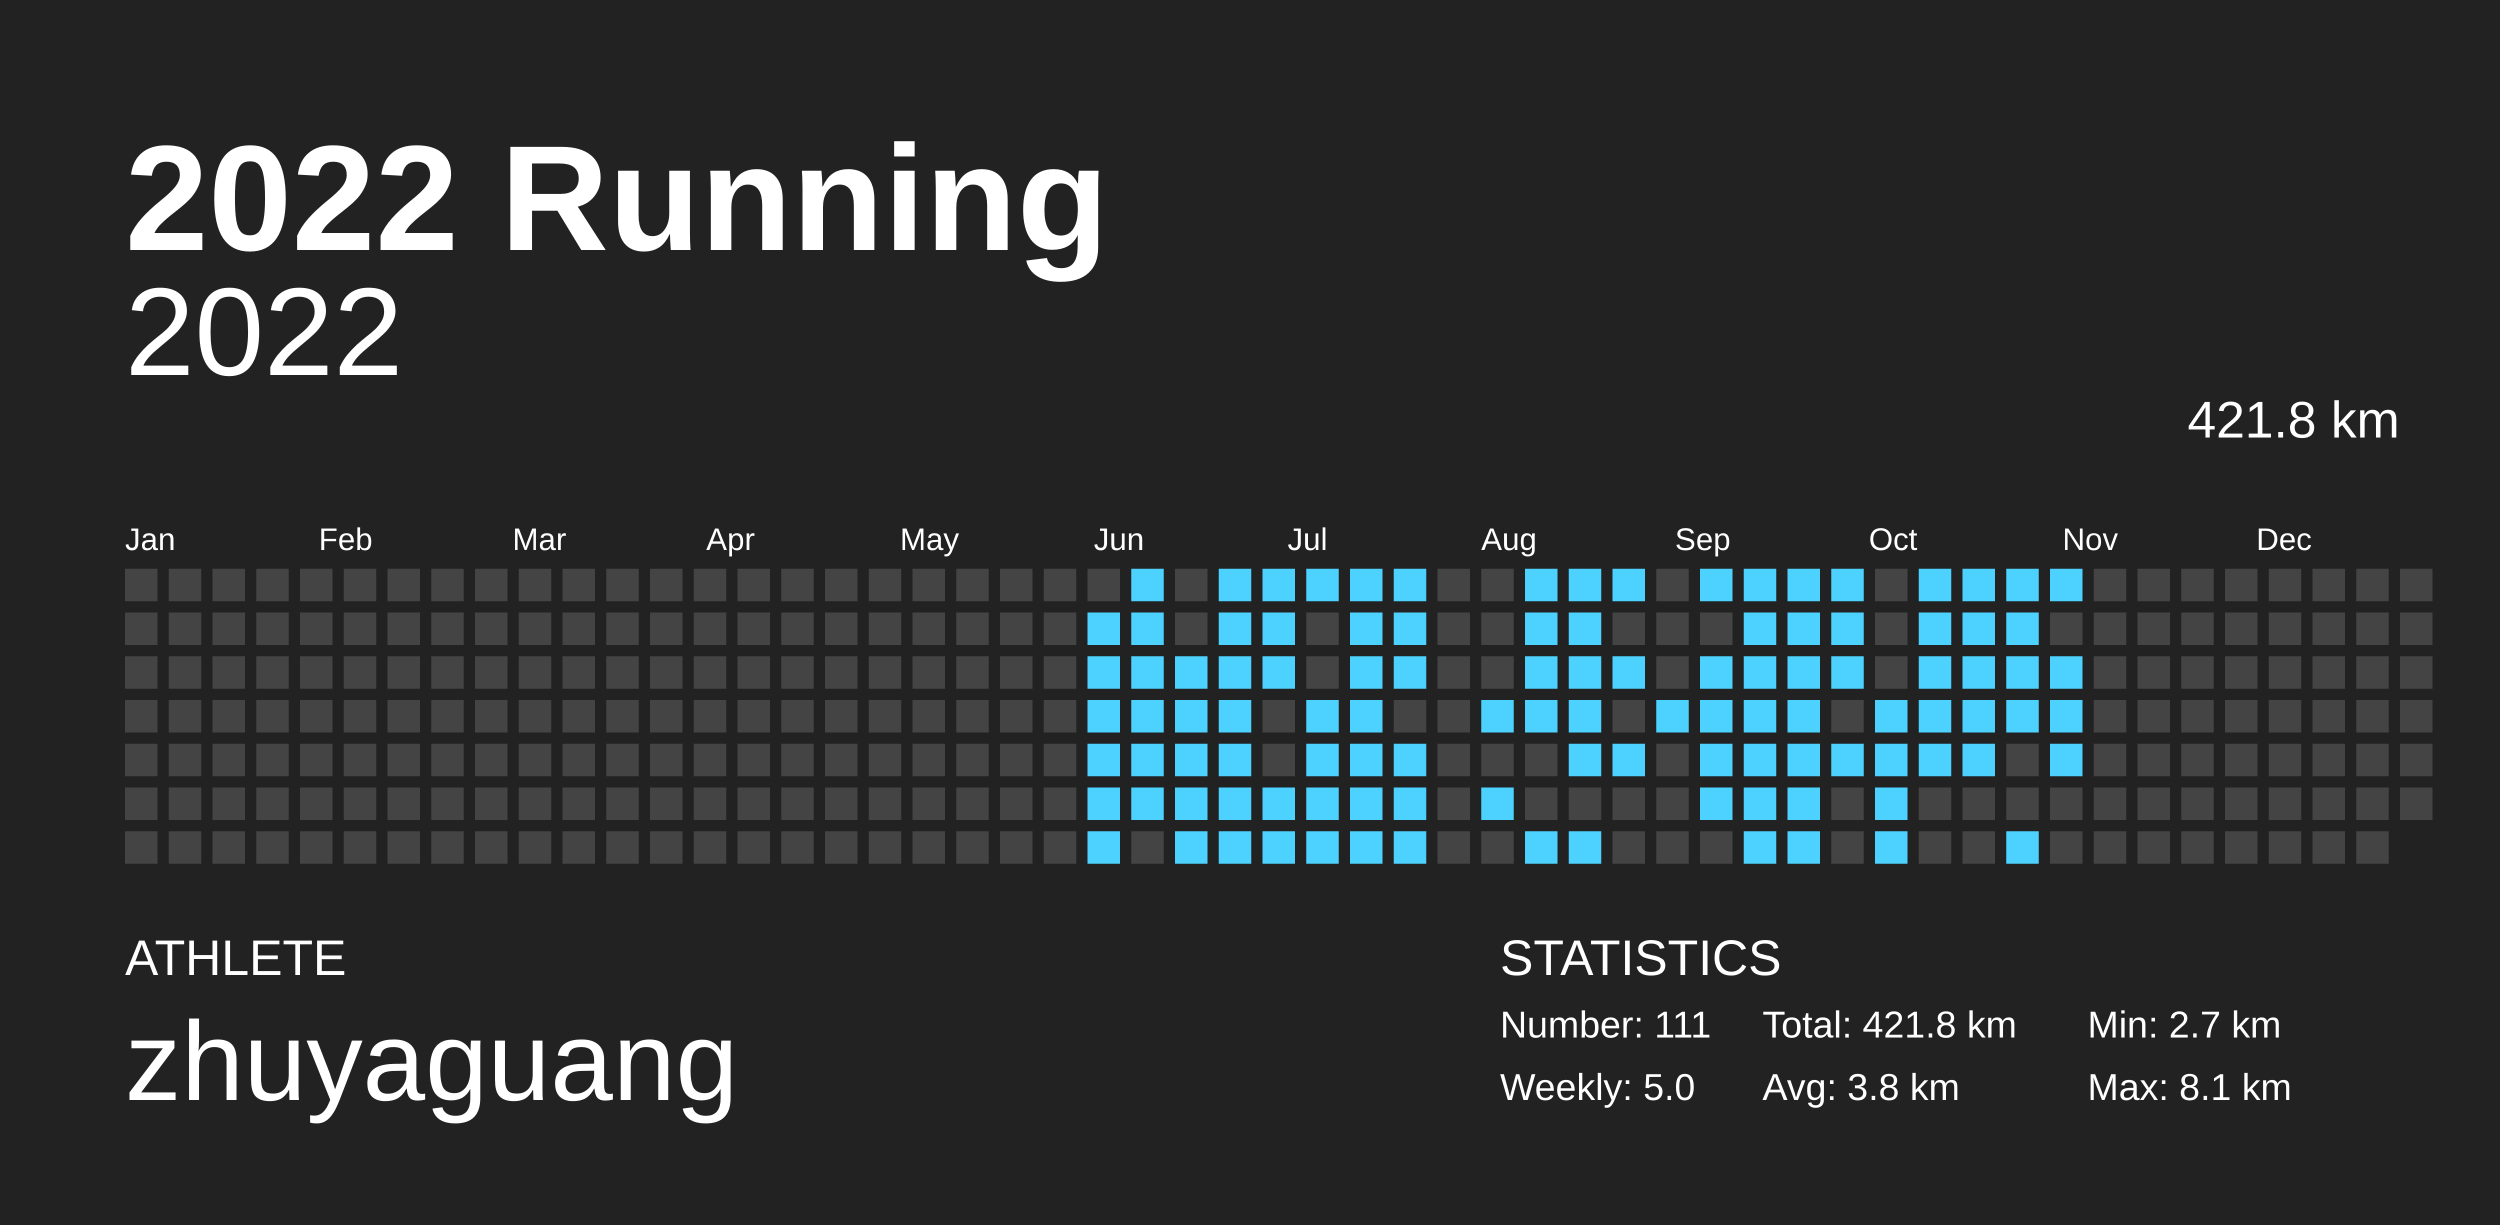
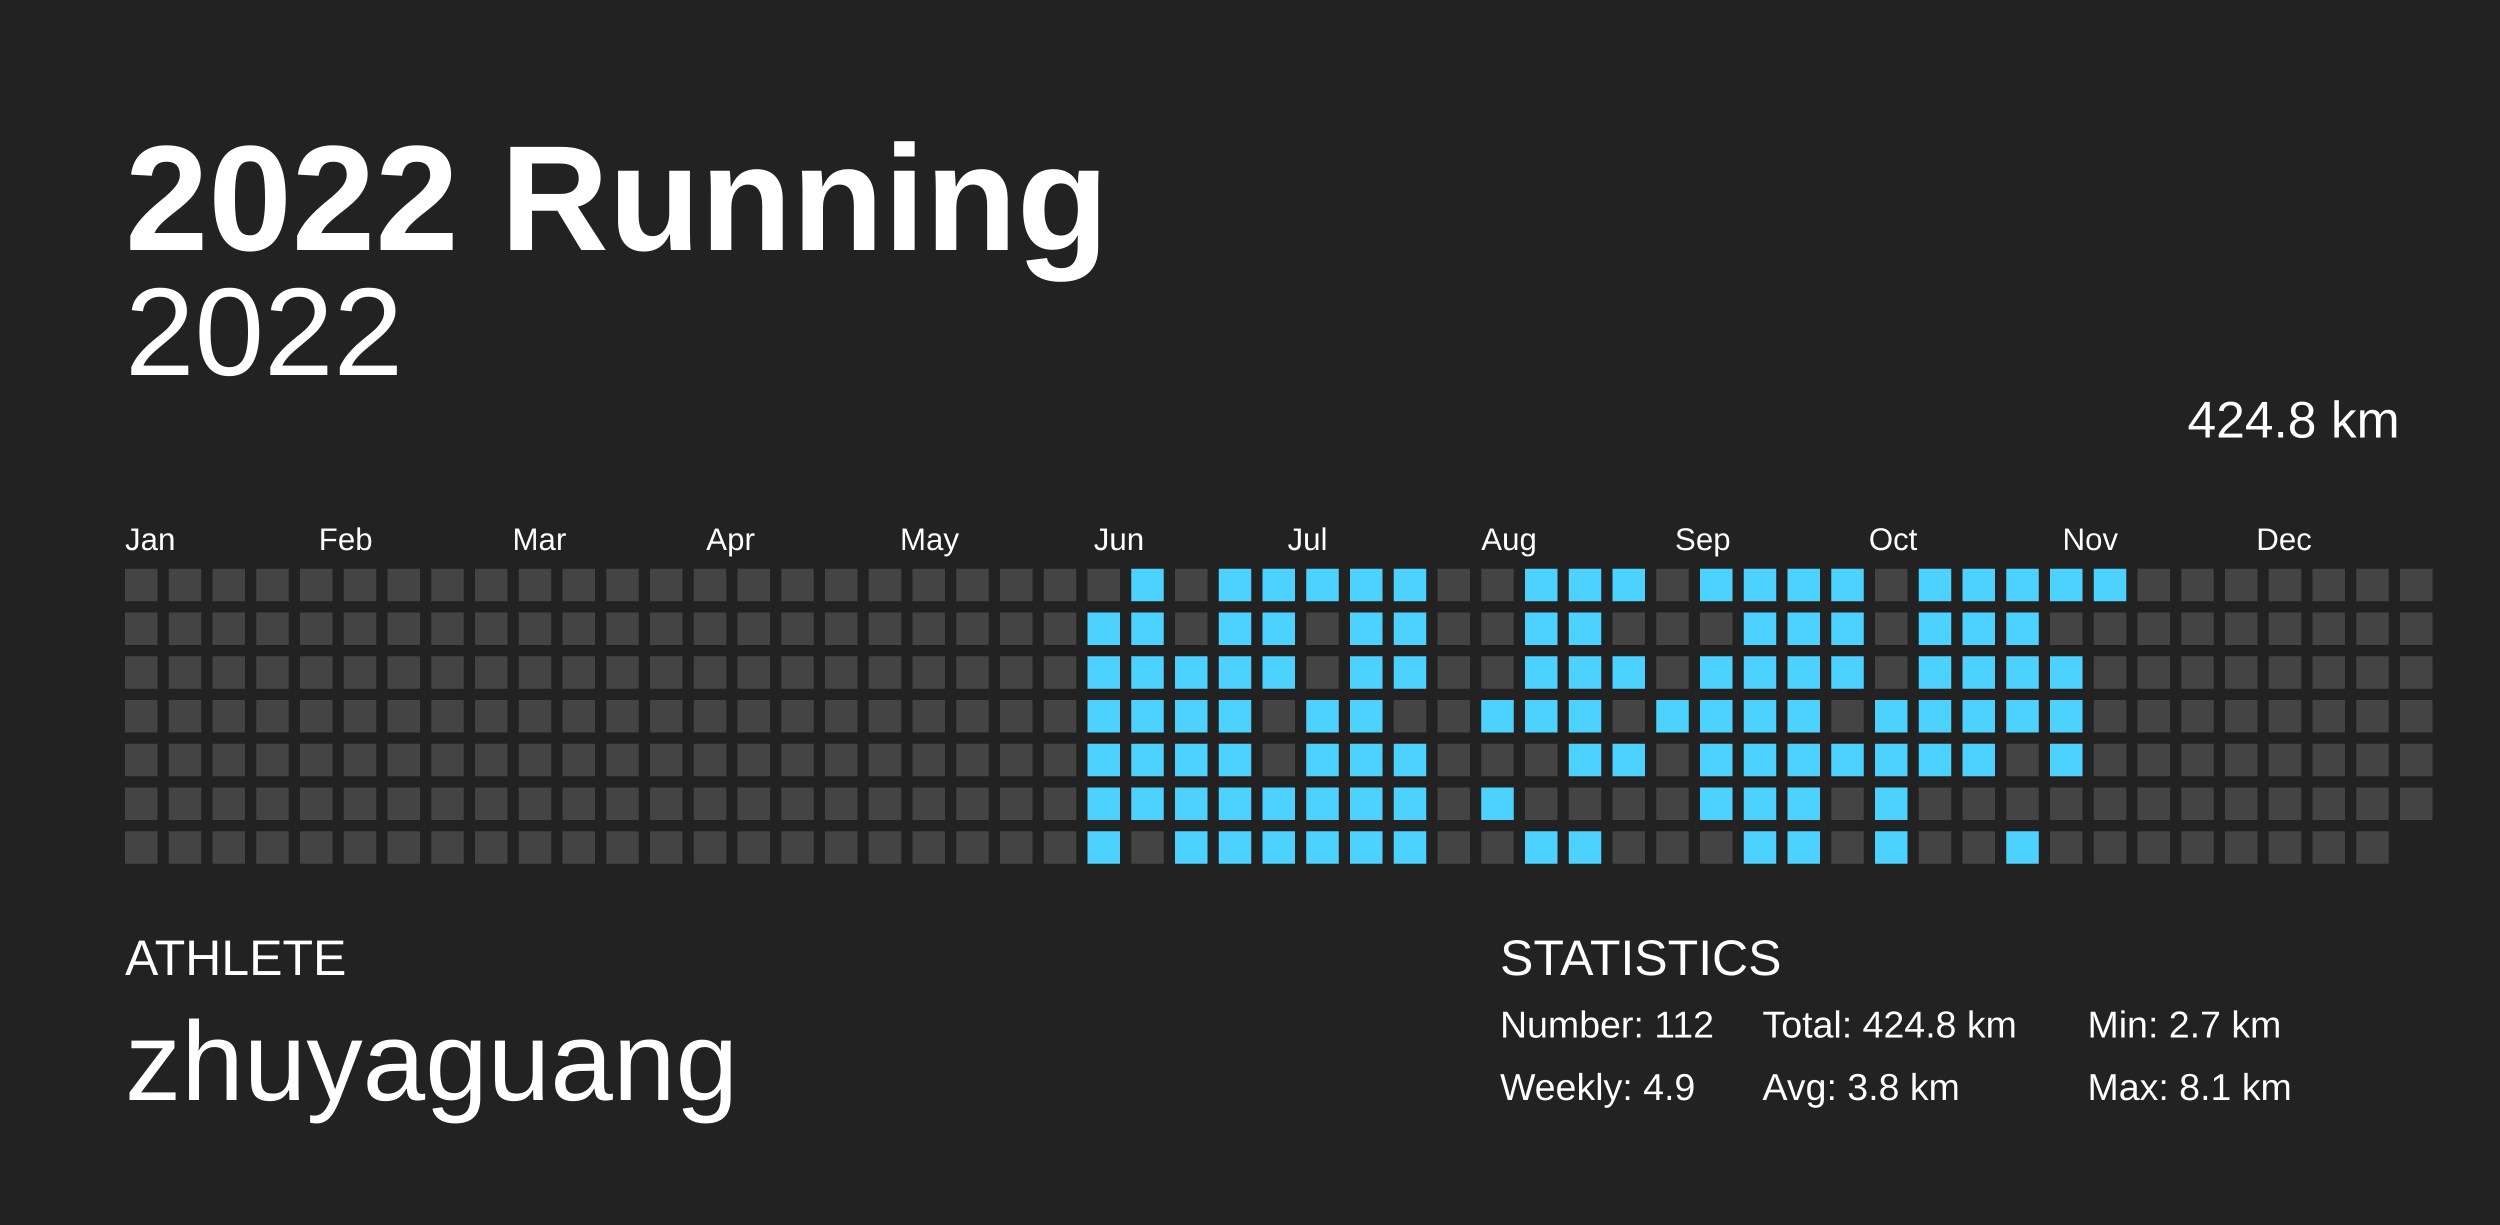
<svg xmlns="http://www.w3.org/2000/svg" baseProfile="full" height="98mm" version="1.1" viewBox="0,0,200,98" width="200mm">
  <defs />
  <rect fill="#222222" height="98" width="200" x="0" y="0" />
  <text fill="#FFFFFF" style="font-size:12px; font-family:Arial; font-weight:bold;" x="10" y="20">2022 Running</text>
  <text fill="#FFFFFF" style="font-size:4px; font-family:Arial" x="10" y="78">ATHLETE</text>
  <text fill="#FFFFFF" style="font-size:9px; font-family:Arial" x="10" y="88">zhuyaguang</text>
  <text fill="#FFFFFF" style="font-size:4px; font-family:Arial" x="120" y="78">STATISTICS</text>
-   <text fill="#FFFFFF" style="font-size:3px; font-family:Arial" x="120" y="83">Number: 111</text>
-   <text fill="#FFFFFF" style="font-size:3px; font-family:Arial" x="120" y="88">Weekly: 5.0</text>
-   <text fill="#FFFFFF" style="font-size:3px; font-family:Arial" x="141" y="83">Total: 421.8 km</text>
+   <text fill="#FFFFFF" style="font-size:3px; font-family:Arial" x="120" y="83">Number: 112</text>
+   <text fill="#FFFFFF" style="font-size:3px; font-family:Arial" x="120" y="88">Weekly: 4.9</text>
+   <text fill="#FFFFFF" style="font-size:3px; font-family:Arial" x="141" y="83">Total: 424.8 km</text>
  <text fill="#FFFFFF" style="font-size:3px; font-family:Arial" x="141" y="88">Avg: 3.8 km</text>
  <text fill="#FFFFFF" style="font-size:3px; font-family:Arial" x="167" y="83">Min: 2.7 km</text>
  <text fill="#FFFFFF" style="font-size:3px; font-family:Arial" x="167" y="88">Max: 8.1 km</text>
  <text alignment-baseline="hanging" fill="#FFFFFF" style="font-size:10.0px; font-family:Arial;" x="10" y="30">2022</text>
-   <text alignment-baseline="hanging" fill="#FFFFFF" style="font-size:4.125px; font-family:Arial;" x="175" y="35">421.8 km</text>
+   <text alignment-baseline="hanging" fill="#FFFFFF" style="font-size:4.125px; font-family:Arial;" x="175" y="35">424.8 km</text>
  <text fill="#FFFFFF" style="font-size:2.5px; font-family:Arial" x="10.0" y="44">Jan</text>
  <text fill="#FFFFFF" style="font-size:2.5px; font-family:Arial" x="25.5" y="44">Feb</text>
  <text fill="#FFFFFF" style="font-size:2.5px; font-family:Arial" x="41.0" y="44">Mar</text>
  <text fill="#FFFFFF" style="font-size:2.5px; font-family:Arial" x="56.5" y="44">Apr</text>
  <text fill="#FFFFFF" style="font-size:2.5px; font-family:Arial" x="72.0" y="44">May</text>
  <text fill="#FFFFFF" style="font-size:2.5px; font-family:Arial" x="87.5" y="44">Jun</text>
  <text fill="#FFFFFF" style="font-size:2.5px; font-family:Arial" x="103.0" y="44">Jul</text>
  <text fill="#FFFFFF" style="font-size:2.5px; font-family:Arial" x="118.5" y="44">Aug</text>
  <text fill="#FFFFFF" style="font-size:2.5px; font-family:Arial" x="134.0" y="44">Sep</text>
  <text fill="#FFFFFF" style="font-size:2.5px; font-family:Arial" x="149.5" y="44">Oct</text>
  <text fill="#FFFFFF" style="font-size:2.5px; font-family:Arial" x="165.0" y="44">Nov</text>
  <text fill="#FFFFFF" style="font-size:2.5px; font-family:Arial" x="180.5" y="44">Dec</text>
  <rect fill="#444444" height="2.6" width="2.6" x="10.0" y="45.5" />
  <rect fill="#444444" height="2.6" width="2.6" x="10.0" y="49.0" />
  <rect fill="#444444" height="2.6" width="2.6" x="10.0" y="52.5" />
  <rect fill="#444444" height="2.6" width="2.6" x="10.0" y="56.0" />
  <rect fill="#444444" height="2.6" width="2.6" x="10.0" y="59.5" />
  <rect fill="#444444" height="2.6" width="2.6" x="10.0" y="63.0" />
  <rect fill="#444444" height="2.6" width="2.6" x="10.0" y="66.5" />
  <rect fill="#444444" height="2.6" width="2.6" x="13.5" y="45.5" />
  <rect fill="#444444" height="2.6" width="2.6" x="13.5" y="49.0" />
  <rect fill="#444444" height="2.6" width="2.6" x="13.5" y="52.5" />
  <rect fill="#444444" height="2.6" width="2.6" x="13.5" y="56.0" />
  <rect fill="#444444" height="2.6" width="2.6" x="13.5" y="59.5" />
  <rect fill="#444444" height="2.6" width="2.6" x="13.5" y="63.0" />
  <rect fill="#444444" height="2.6" width="2.6" x="13.5" y="66.5" />
  <rect fill="#444444" height="2.6" width="2.6" x="17.0" y="45.5" />
  <rect fill="#444444" height="2.6" width="2.6" x="17.0" y="49.0" />
  <rect fill="#444444" height="2.6" width="2.6" x="17.0" y="52.5" />
  <rect fill="#444444" height="2.6" width="2.6" x="17.0" y="56.0" />
  <rect fill="#444444" height="2.6" width="2.6" x="17.0" y="59.5" />
  <rect fill="#444444" height="2.6" width="2.6" x="17.0" y="63.0" />
  <rect fill="#444444" height="2.6" width="2.6" x="17.0" y="66.5" />
  <rect fill="#444444" height="2.6" width="2.6" x="20.5" y="45.5" />
  <rect fill="#444444" height="2.6" width="2.6" x="20.5" y="49.0" />
  <rect fill="#444444" height="2.6" width="2.6" x="20.5" y="52.5" />
  <rect fill="#444444" height="2.6" width="2.6" x="20.5" y="56.0" />
  <rect fill="#444444" height="2.6" width="2.6" x="20.5" y="59.5" />
  <rect fill="#444444" height="2.6" width="2.6" x="20.5" y="63.0" />
  <rect fill="#444444" height="2.6" width="2.6" x="20.5" y="66.5" />
  <rect fill="#444444" height="2.6" width="2.6" x="24.0" y="45.5" />
  <rect fill="#444444" height="2.6" width="2.6" x="24.0" y="49.0" />
  <rect fill="#444444" height="2.6" width="2.6" x="24.0" y="52.5" />
  <rect fill="#444444" height="2.6" width="2.6" x="24.0" y="56.0" />
  <rect fill="#444444" height="2.6" width="2.6" x="24.0" y="59.5" />
  <rect fill="#444444" height="2.6" width="2.6" x="24.0" y="63.0" />
  <rect fill="#444444" height="2.6" width="2.6" x="24.0" y="66.5" />
  <rect fill="#444444" height="2.6" width="2.6" x="27.5" y="45.5" />
  <rect fill="#444444" height="2.6" width="2.6" x="27.5" y="49.0" />
  <rect fill="#444444" height="2.6" width="2.6" x="27.5" y="52.5" />
  <rect fill="#444444" height="2.6" width="2.6" x="27.5" y="56.0" />
  <rect fill="#444444" height="2.6" width="2.6" x="27.5" y="59.5" />
  <rect fill="#444444" height="2.6" width="2.6" x="27.5" y="63.0" />
  <rect fill="#444444" height="2.6" width="2.6" x="27.5" y="66.5" />
  <rect fill="#444444" height="2.6" width="2.6" x="31.0" y="45.5" />
  <rect fill="#444444" height="2.6" width="2.6" x="31.0" y="49.0" />
  <rect fill="#444444" height="2.6" width="2.6" x="31.0" y="52.5" />
  <rect fill="#444444" height="2.6" width="2.6" x="31.0" y="56.0" />
  <rect fill="#444444" height="2.6" width="2.6" x="31.0" y="59.5" />
  <rect fill="#444444" height="2.6" width="2.6" x="31.0" y="63.0" />
  <rect fill="#444444" height="2.6" width="2.6" x="31.0" y="66.5" />
  <rect fill="#444444" height="2.6" width="2.6" x="34.5" y="45.5" />
  <rect fill="#444444" height="2.6" width="2.6" x="34.5" y="49.0" />
  <rect fill="#444444" height="2.6" width="2.6" x="34.5" y="52.5" />
  <rect fill="#444444" height="2.6" width="2.6" x="34.5" y="56.0" />
  <rect fill="#444444" height="2.6" width="2.6" x="34.5" y="59.5" />
  <rect fill="#444444" height="2.6" width="2.6" x="34.5" y="63.0" />
  <rect fill="#444444" height="2.6" width="2.6" x="34.5" y="66.5" />
  <rect fill="#444444" height="2.6" width="2.6" x="38.0" y="45.5" />
  <rect fill="#444444" height="2.6" width="2.6" x="38.0" y="49.0" />
  <rect fill="#444444" height="2.6" width="2.6" x="38.0" y="52.5" />
  <rect fill="#444444" height="2.6" width="2.6" x="38.0" y="56.0" />
  <rect fill="#444444" height="2.6" width="2.6" x="38.0" y="59.5" />
  <rect fill="#444444" height="2.6" width="2.6" x="38.0" y="63.0" />
  <rect fill="#444444" height="2.6" width="2.6" x="38.0" y="66.5" />
  <rect fill="#444444" height="2.6" width="2.6" x="41.5" y="45.5" />
  <rect fill="#444444" height="2.6" width="2.6" x="41.5" y="49.0" />
  <rect fill="#444444" height="2.6" width="2.6" x="41.5" y="52.5" />
  <rect fill="#444444" height="2.6" width="2.6" x="41.5" y="56.0" />
  <rect fill="#444444" height="2.6" width="2.6" x="41.5" y="59.5" />
  <rect fill="#444444" height="2.6" width="2.6" x="41.5" y="63.0" />
  <rect fill="#444444" height="2.6" width="2.6" x="41.5" y="66.5" />
  <rect fill="#444444" height="2.6" width="2.6" x="45.0" y="45.5" />
  <rect fill="#444444" height="2.6" width="2.6" x="45.0" y="49.0" />
  <rect fill="#444444" height="2.6" width="2.6" x="45.0" y="52.5" />
  <rect fill="#444444" height="2.6" width="2.6" x="45.0" y="56.0" />
  <rect fill="#444444" height="2.6" width="2.6" x="45.0" y="59.5" />
  <rect fill="#444444" height="2.6" width="2.6" x="45.0" y="63.0" />
  <rect fill="#444444" height="2.6" width="2.6" x="45.0" y="66.5" />
  <rect fill="#444444" height="2.6" width="2.6" x="48.5" y="45.5" />
  <rect fill="#444444" height="2.6" width="2.6" x="48.5" y="49.0" />
  <rect fill="#444444" height="2.6" width="2.6" x="48.5" y="52.5" />
  <rect fill="#444444" height="2.6" width="2.6" x="48.5" y="56.0" />
  <rect fill="#444444" height="2.6" width="2.6" x="48.5" y="59.5" />
  <rect fill="#444444" height="2.6" width="2.6" x="48.5" y="63.0" />
  <rect fill="#444444" height="2.6" width="2.6" x="48.5" y="66.5" />
  <rect fill="#444444" height="2.6" width="2.6" x="52.0" y="45.5" />
  <rect fill="#444444" height="2.6" width="2.6" x="52.0" y="49.0" />
  <rect fill="#444444" height="2.6" width="2.6" x="52.0" y="52.5" />
  <rect fill="#444444" height="2.6" width="2.6" x="52.0" y="56.0" />
  <rect fill="#444444" height="2.6" width="2.6" x="52.0" y="59.5" />
  <rect fill="#444444" height="2.6" width="2.6" x="52.0" y="63.0" />
  <rect fill="#444444" height="2.6" width="2.6" x="52.0" y="66.5" />
  <rect fill="#444444" height="2.6" width="2.6" x="55.5" y="45.5" />
  <rect fill="#444444" height="2.6" width="2.6" x="55.5" y="49.0" />
  <rect fill="#444444" height="2.6" width="2.6" x="55.5" y="52.5" />
  <rect fill="#444444" height="2.6" width="2.6" x="55.5" y="56.0" />
  <rect fill="#444444" height="2.6" width="2.6" x="55.5" y="59.5" />
  <rect fill="#444444" height="2.6" width="2.6" x="55.5" y="63.0" />
  <rect fill="#444444" height="2.6" width="2.6" x="55.5" y="66.5" />
  <rect fill="#444444" height="2.6" width="2.6" x="59.0" y="45.5" />
  <rect fill="#444444" height="2.6" width="2.6" x="59.0" y="49.0" />
  <rect fill="#444444" height="2.6" width="2.6" x="59.0" y="52.5" />
  <rect fill="#444444" height="2.6" width="2.6" x="59.0" y="56.0" />
  <rect fill="#444444" height="2.6" width="2.6" x="59.0" y="59.5" />
  <rect fill="#444444" height="2.6" width="2.6" x="59.0" y="63.0" />
  <rect fill="#444444" height="2.6" width="2.6" x="59.0" y="66.5" />
  <rect fill="#444444" height="2.6" width="2.6" x="62.5" y="45.5" />
  <rect fill="#444444" height="2.6" width="2.6" x="62.5" y="49.0" />
  <rect fill="#444444" height="2.6" width="2.6" x="62.5" y="52.5" />
  <rect fill="#444444" height="2.6" width="2.6" x="62.5" y="56.0" />
  <rect fill="#444444" height="2.6" width="2.6" x="62.5" y="59.5" />
  <rect fill="#444444" height="2.6" width="2.6" x="62.5" y="63.0" />
  <rect fill="#444444" height="2.6" width="2.6" x="62.5" y="66.5" />
  <rect fill="#444444" height="2.6" width="2.6" x="66.0" y="45.5" />
  <rect fill="#444444" height="2.6" width="2.6" x="66.0" y="49.0" />
  <rect fill="#444444" height="2.6" width="2.6" x="66.0" y="52.5" />
  <rect fill="#444444" height="2.6" width="2.6" x="66.0" y="56.0" />
  <rect fill="#444444" height="2.6" width="2.6" x="66.0" y="59.5" />
  <rect fill="#444444" height="2.6" width="2.6" x="66.0" y="63.0" />
  <rect fill="#444444" height="2.6" width="2.6" x="66.0" y="66.5" />
  <rect fill="#444444" height="2.6" width="2.6" x="69.5" y="45.5" />
  <rect fill="#444444" height="2.6" width="2.6" x="69.5" y="49.0" />
  <rect fill="#444444" height="2.6" width="2.6" x="69.5" y="52.5" />
  <rect fill="#444444" height="2.6" width="2.6" x="69.5" y="56.0" />
  <rect fill="#444444" height="2.6" width="2.6" x="69.5" y="59.5" />
  <rect fill="#444444" height="2.6" width="2.6" x="69.5" y="63.0" />
  <rect fill="#444444" height="2.6" width="2.6" x="69.5" y="66.5" />
  <rect fill="#444444" height="2.6" width="2.6" x="73.0" y="45.5" />
  <rect fill="#444444" height="2.6" width="2.6" x="73.0" y="49.0" />
  <rect fill="#444444" height="2.6" width="2.6" x="73.0" y="52.5" />
  <rect fill="#444444" height="2.6" width="2.6" x="73.0" y="56.0" />
  <rect fill="#444444" height="2.6" width="2.6" x="73.0" y="59.5" />
  <rect fill="#444444" height="2.6" width="2.6" x="73.0" y="63.0" />
  <rect fill="#444444" height="2.6" width="2.6" x="73.0" y="66.5" />
  <rect fill="#444444" height="2.6" width="2.6" x="76.5" y="45.5" />
  <rect fill="#444444" height="2.6" width="2.6" x="76.5" y="49.0" />
  <rect fill="#444444" height="2.6" width="2.6" x="76.5" y="52.5" />
  <rect fill="#444444" height="2.6" width="2.6" x="76.5" y="56.0" />
  <rect fill="#444444" height="2.6" width="2.6" x="76.5" y="59.5" />
  <rect fill="#444444" height="2.6" width="2.6" x="76.5" y="63.0" />
  <rect fill="#444444" height="2.6" width="2.6" x="76.5" y="66.5" />
  <rect fill="#444444" height="2.6" width="2.6" x="80.0" y="45.5" />
  <rect fill="#444444" height="2.6" width="2.6" x="80.0" y="49.0" />
  <rect fill="#444444" height="2.6" width="2.6" x="80.0" y="52.5" />
  <rect fill="#444444" height="2.6" width="2.6" x="80.0" y="56.0" />
  <rect fill="#444444" height="2.6" width="2.6" x="80.0" y="59.5" />
  <rect fill="#444444" height="2.6" width="2.6" x="80.0" y="63.0" />
  <rect fill="#444444" height="2.6" width="2.6" x="80.0" y="66.5" />
  <rect fill="#444444" height="2.6" width="2.6" x="83.5" y="45.5" />
  <rect fill="#444444" height="2.6" width="2.6" x="83.5" y="49.0" />
  <rect fill="#444444" height="2.6" width="2.6" x="83.5" y="52.5" />
  <rect fill="#444444" height="2.6" width="2.6" x="83.5" y="56.0" />
  <rect fill="#444444" height="2.6" width="2.6" x="83.5" y="59.5" />
  <rect fill="#444444" height="2.6" width="2.6" x="83.5" y="63.0" />
  <rect fill="#444444" height="2.6" width="2.6" x="83.5" y="66.5" />
  <rect fill="#444444" height="2.6" width="2.6" x="87.0" y="45.5" />
  <rect fill="#4dd2ff" height="2.6" width="2.6" x="87.0" y="49.0" />
  <rect fill="#4dd2ff" height="2.6" width="2.6" x="87.0" y="52.5" />
  <rect fill="#4dd2ff" height="2.6" width="2.6" x="87.0" y="56.0" />
  <rect fill="#4dd2ff" height="2.6" width="2.6" x="87.0" y="59.5" />
  <rect fill="#4dd2ff" height="2.6" width="2.6" x="87.0" y="63.0" />
  <rect fill="#4dd2ff" height="2.6" width="2.6" x="87.0" y="66.5" />
  <rect fill="#4dd2ff" height="2.6" width="2.6" x="90.5" y="45.5" />
  <rect fill="#4dd2ff" height="2.6" width="2.6" x="90.5" y="49.0" />
  <rect fill="#4dd2ff" height="2.6" width="2.6" x="90.5" y="52.5" />
  <rect fill="#4dd2ff" height="2.6" width="2.6" x="90.5" y="56.0" />
  <rect fill="#4dd2ff" height="2.6" width="2.6" x="90.5" y="59.5" />
  <rect fill="#4dd2ff" height="2.6" width="2.6" x="90.5" y="63.0" />
  <rect fill="#444444" height="2.6" width="2.6" x="90.5" y="66.5" />
  <rect fill="#444444" height="2.6" width="2.6" x="94.0" y="45.5" />
  <rect fill="#444444" height="2.6" width="2.6" x="94.0" y="49.0" />
  <rect fill="#4dd2ff" height="2.6" width="2.6" x="94.0" y="52.5" />
  <rect fill="#4dd2ff" height="2.6" width="2.6" x="94.0" y="56.0" />
  <rect fill="#4dd2ff" height="2.6" width="2.6" x="94.0" y="59.5" />
  <rect fill="#4dd2ff" height="2.6" width="2.6" x="94.0" y="63.0" />
  <rect fill="#4dd2ff" height="2.6" width="2.6" x="94.0" y="66.5" />
  <rect fill="#4dd2ff" height="2.6" width="2.6" x="97.5" y="45.5" />
  <rect fill="#4dd2ff" height="2.6" width="2.6" x="97.5" y="49.0" />
  <rect fill="#4dd2ff" height="2.6" width="2.6" x="97.5" y="52.5" />
  <rect fill="#4dd2ff" height="2.6" width="2.6" x="97.5" y="56.0" />
  <rect fill="#4dd2ff" height="2.6" width="2.6" x="97.5" y="59.5" />
  <rect fill="#4dd2ff" height="2.6" width="2.6" x="97.5" y="63.0" />
  <rect fill="#4dd2ff" height="2.6" width="2.6" x="97.5" y="66.5" />
  <rect fill="#4dd2ff" height="2.6" width="2.6" x="101.0" y="45.5" />
  <rect fill="#4dd2ff" height="2.6" width="2.6" x="101.0" y="49.0" />
  <rect fill="#4dd2ff" height="2.6" width="2.6" x="101.0" y="52.5" />
  <rect fill="#444444" height="2.6" width="2.6" x="101.0" y="56.0" />
  <rect fill="#444444" height="2.6" width="2.6" x="101.0" y="59.5" />
  <rect fill="#4dd2ff" height="2.6" width="2.6" x="101.0" y="63.0" />
  <rect fill="#4dd2ff" height="2.6" width="2.6" x="101.0" y="66.5" />
  <rect fill="#4dd2ff" height="2.6" width="2.6" x="104.5" y="45.5" />
  <rect fill="#444444" height="2.6" width="2.6" x="104.5" y="49.0" />
  <rect fill="#444444" height="2.6" width="2.6" x="104.5" y="52.5" />
  <rect fill="#4dd2ff" height="2.6" width="2.6" x="104.5" y="56.0" />
  <rect fill="#4dd2ff" height="2.6" width="2.6" x="104.5" y="59.5" />
  <rect fill="#4dd2ff" height="2.6" width="2.6" x="104.5" y="63.0" />
  <rect fill="#4dd2ff" height="2.6" width="2.6" x="104.5" y="66.5" />
  <rect fill="#4dd2ff" height="2.6" width="2.6" x="108.0" y="45.5" />
  <rect fill="#4dd2ff" height="2.6" width="2.6" x="108.0" y="49.0" />
  <rect fill="#4dd2ff" height="2.6" width="2.6" x="108.0" y="52.5" />
  <rect fill="#4dd2ff" height="2.6" width="2.6" x="108.0" y="56.0" />
  <rect fill="#4dd2ff" height="2.6" width="2.6" x="108.0" y="59.5" />
  <rect fill="#4dd2ff" height="2.6" width="2.6" x="108.0" y="63.0" />
  <rect fill="#4dd2ff" height="2.6" width="2.6" x="108.0" y="66.5" />
  <rect fill="#4dd2ff" height="2.6" width="2.6" x="111.5" y="45.5" />
  <rect fill="#4dd2ff" height="2.6" width="2.6" x="111.5" y="49.0" />
  <rect fill="#4dd2ff" height="2.6" width="2.6" x="111.5" y="52.5" />
  <rect fill="#444444" height="2.6" width="2.6" x="111.5" y="56.0" />
  <rect fill="#4dd2ff" height="2.6" width="2.6" x="111.5" y="59.5" />
  <rect fill="#4dd2ff" height="2.6" width="2.6" x="111.5" y="63.0" />
  <rect fill="#4dd2ff" height="2.6" width="2.6" x="111.5" y="66.5" />
  <rect fill="#444444" height="2.6" width="2.6" x="115.0" y="45.5" />
  <rect fill="#444444" height="2.6" width="2.6" x="115.0" y="49.0" />
  <rect fill="#444444" height="2.6" width="2.6" x="115.0" y="52.5" />
  <rect fill="#444444" height="2.6" width="2.6" x="115.0" y="56.0" />
  <rect fill="#444444" height="2.6" width="2.6" x="115.0" y="59.5" />
  <rect fill="#444444" height="2.6" width="2.6" x="115.0" y="63.0" />
  <rect fill="#444444" height="2.6" width="2.6" x="115.0" y="66.5" />
  <rect fill="#444444" height="2.6" width="2.6" x="118.5" y="45.5" />
  <rect fill="#444444" height="2.6" width="2.6" x="118.5" y="49.0" />
  <rect fill="#444444" height="2.6" width="2.6" x="118.5" y="52.5" />
  <rect fill="#4dd2ff" height="2.6" width="2.6" x="118.5" y="56.0" />
  <rect fill="#444444" height="2.6" width="2.6" x="118.5" y="59.5" />
  <rect fill="#4dd2ff" height="2.6" width="2.6" x="118.5" y="63.0" />
  <rect fill="#444444" height="2.6" width="2.6" x="118.5" y="66.5" />
  <rect fill="#4dd2ff" height="2.6" width="2.6" x="122.0" y="45.5" />
  <rect fill="#4dd2ff" height="2.6" width="2.6" x="122.0" y="49.0" />
  <rect fill="#4dd2ff" height="2.6" width="2.6" x="122.0" y="52.5" />
  <rect fill="#4dd2ff" height="2.6" width="2.6" x="122.0" y="56.0" />
  <rect fill="#444444" height="2.6" width="2.6" x="122.0" y="59.5" />
  <rect fill="#444444" height="2.6" width="2.6" x="122.0" y="63.0" />
  <rect fill="#4dd2ff" height="2.6" width="2.6" x="122.0" y="66.5" />
  <rect fill="#4dd2ff" height="2.6" width="2.6" x="125.5" y="45.5" />
  <rect fill="#4dd2ff" height="2.6" width="2.6" x="125.5" y="49.0" />
  <rect fill="#4dd2ff" height="2.6" width="2.6" x="125.5" y="52.5" />
  <rect fill="#4dd2ff" height="2.6" width="2.6" x="125.5" y="56.0" />
  <rect fill="#4dd2ff" height="2.6" width="2.6" x="125.5" y="59.5" />
  <rect fill="#444444" height="2.6" width="2.6" x="125.5" y="63.0" />
  <rect fill="#4dd2ff" height="2.6" width="2.6" x="125.5" y="66.5" />
  <rect fill="#4dd2ff" height="2.6" width="2.6" x="129.0" y="45.5" />
  <rect fill="#444444" height="2.6" width="2.6" x="129.0" y="49.0" />
  <rect fill="#4dd2ff" height="2.6" width="2.6" x="129.0" y="52.5" />
  <rect fill="#444444" height="2.6" width="2.6" x="129.0" y="56.0" />
  <rect fill="#4dd2ff" height="2.6" width="2.6" x="129.0" y="59.5" />
  <rect fill="#444444" height="2.6" width="2.6" x="129.0" y="63.0" />
  <rect fill="#444444" height="2.6" width="2.6" x="129.0" y="66.5" />
  <rect fill="#444444" height="2.6" width="2.6" x="132.5" y="45.5" />
  <rect fill="#444444" height="2.6" width="2.6" x="132.5" y="49.0" />
  <rect fill="#444444" height="2.6" width="2.6" x="132.5" y="52.5" />
  <rect fill="#4dd2ff" height="2.6" width="2.6" x="132.5" y="56.0" />
  <rect fill="#444444" height="2.6" width="2.6" x="132.5" y="59.5" />
  <rect fill="#444444" height="2.6" width="2.6" x="132.5" y="63.0" />
  <rect fill="#444444" height="2.6" width="2.6" x="132.5" y="66.5" />
  <rect fill="#4dd2ff" height="2.6" width="2.6" x="136.0" y="45.5" />
  <rect fill="#444444" height="2.6" width="2.6" x="136.0" y="49.0" />
  <rect fill="#4dd2ff" height="2.6" width="2.6" x="136.0" y="52.5" />
  <rect fill="#4dd2ff" height="2.6" width="2.6" x="136.0" y="56.0" />
  <rect fill="#4dd2ff" height="2.6" width="2.6" x="136.0" y="59.5" />
  <rect fill="#4dd2ff" height="2.6" width="2.6" x="136.0" y="63.0" />
  <rect fill="#444444" height="2.6" width="2.6" x="136.0" y="66.5" />
  <rect fill="#4dd2ff" height="2.6" width="2.6" x="139.5" y="45.5" />
  <rect fill="#4dd2ff" height="2.6" width="2.6" x="139.5" y="49.0" />
  <rect fill="#4dd2ff" height="2.6" width="2.6" x="139.5" y="52.5" />
  <rect fill="#4dd2ff" height="2.6" width="2.6" x="139.5" y="56.0" />
  <rect fill="#4dd2ff" height="2.6" width="2.6" x="139.5" y="59.5" />
  <rect fill="#4dd2ff" height="2.6" width="2.6" x="139.5" y="63.0" />
  <rect fill="#4dd2ff" height="2.6" width="2.6" x="139.5" y="66.5" />
  <rect fill="#4dd2ff" height="2.6" width="2.6" x="143.0" y="45.5" />
  <rect fill="#4dd2ff" height="2.6" width="2.6" x="143.0" y="49.0" />
  <rect fill="#4dd2ff" height="2.6" width="2.6" x="143.0" y="52.5" />
  <rect fill="#4dd2ff" height="2.6" width="2.6" x="143.0" y="56.0" />
  <rect fill="#4dd2ff" height="2.6" width="2.6" x="143.0" y="59.5" />
  <rect fill="#4dd2ff" height="2.6" width="2.6" x="143.0" y="63.0" />
  <rect fill="#4dd2ff" height="2.6" width="2.6" x="143.0" y="66.5" />
  <rect fill="#4dd2ff" height="2.6" width="2.6" x="146.5" y="45.5" />
  <rect fill="#4dd2ff" height="2.6" width="2.6" x="146.5" y="49.0" />
  <rect fill="#4dd2ff" height="2.6" width="2.6" x="146.5" y="52.5" />
  <rect fill="#444444" height="2.6" width="2.6" x="146.5" y="56.0" />
  <rect fill="#4dd2ff" height="2.6" width="2.6" x="146.5" y="59.5" />
  <rect fill="#444444" height="2.6" width="2.6" x="146.5" y="63.0" />
  <rect fill="#444444" height="2.6" width="2.6" x="146.5" y="66.5" />
  <rect fill="#444444" height="2.6" width="2.6" x="150.0" y="45.5" />
  <rect fill="#444444" height="2.6" width="2.6" x="150.0" y="49.0" />
  <rect fill="#444444" height="2.6" width="2.6" x="150.0" y="52.5" />
  <rect fill="#4dd2ff" height="2.6" width="2.6" x="150.0" y="56.0" />
  <rect fill="#4dd2ff" height="2.6" width="2.6" x="150.0" y="59.5" />
  <rect fill="#4dd2ff" height="2.6" width="2.6" x="150.0" y="63.0" />
  <rect fill="#4dd2ff" height="2.6" width="2.6" x="150.0" y="66.5" />
  <rect fill="#4dd2ff" height="2.6" width="2.6" x="153.5" y="45.5" />
  <rect fill="#4dd2ff" height="2.6" width="2.6" x="153.5" y="49.0" />
  <rect fill="#4dd2ff" height="2.6" width="2.6" x="153.5" y="52.5" />
  <rect fill="#4dd2ff" height="2.6" width="2.6" x="153.5" y="56.0" />
  <rect fill="#4dd2ff" height="2.6" width="2.6" x="153.5" y="59.5" />
  <rect fill="#444444" height="2.6" width="2.6" x="153.5" y="63.0" />
  <rect fill="#444444" height="2.6" width="2.6" x="153.5" y="66.5" />
  <rect fill="#4dd2ff" height="2.6" width="2.6" x="157.0" y="45.5" />
  <rect fill="#4dd2ff" height="2.6" width="2.6" x="157.0" y="49.0" />
  <rect fill="#4dd2ff" height="2.6" width="2.6" x="157.0" y="52.5" />
  <rect fill="#4dd2ff" height="2.6" width="2.6" x="157.0" y="56.0" />
  <rect fill="#4dd2ff" height="2.6" width="2.6" x="157.0" y="59.5" />
  <rect fill="#444444" height="2.6" width="2.6" x="157.0" y="63.0" />
  <rect fill="#444444" height="2.6" width="2.6" x="157.0" y="66.5" />
  <rect fill="#4dd2ff" height="2.6" width="2.6" x="160.5" y="45.5" />
  <rect fill="#4dd2ff" height="2.6" width="2.6" x="160.5" y="49.0" />
  <rect fill="#4dd2ff" height="2.6" width="2.6" x="160.5" y="52.5" />
  <rect fill="#4dd2ff" height="2.6" width="2.6" x="160.5" y="56.0" />
  <rect fill="#444444" height="2.6" width="2.6" x="160.5" y="59.5" />
  <rect fill="#444444" height="2.6" width="2.6" x="160.5" y="63.0" />
  <rect fill="#4dd2ff" height="2.6" width="2.6" x="160.5" y="66.5" />
  <rect fill="#4dd2ff" height="2.6" width="2.6" x="164.0" y="45.5" />
  <rect fill="#444444" height="2.6" width="2.6" x="164.0" y="49.0" />
  <rect fill="#4dd2ff" height="2.6" width="2.6" x="164.0" y="52.5" />
  <rect fill="#4dd2ff" height="2.6" width="2.6" x="164.0" y="56.0" />
  <rect fill="#4dd2ff" height="2.6" width="2.6" x="164.0" y="59.5" />
  <rect fill="#444444" height="2.6" width="2.6" x="164.0" y="63.0" />
  <rect fill="#444444" height="2.6" width="2.6" x="164.0" y="66.5" />
-   <rect fill="#444444" height="2.6" width="2.6" x="167.5" y="45.5" />
+   <rect fill="#4dd2ff" height="2.6" width="2.6" x="167.5" y="45.5" />
  <rect fill="#444444" height="2.6" width="2.6" x="167.5" y="49.0" />
  <rect fill="#444444" height="2.6" width="2.6" x="167.5" y="52.5" />
  <rect fill="#444444" height="2.6" width="2.6" x="167.5" y="56.0" />
  <rect fill="#444444" height="2.6" width="2.6" x="167.5" y="59.5" />
  <rect fill="#444444" height="2.6" width="2.6" x="167.5" y="63.0" />
  <rect fill="#444444" height="2.6" width="2.6" x="167.5" y="66.5" />
  <rect fill="#444444" height="2.6" width="2.6" x="171.0" y="45.5" />
  <rect fill="#444444" height="2.6" width="2.6" x="171.0" y="49.0" />
  <rect fill="#444444" height="2.6" width="2.6" x="171.0" y="52.5" />
  <rect fill="#444444" height="2.6" width="2.6" x="171.0" y="56.0" />
  <rect fill="#444444" height="2.6" width="2.6" x="171.0" y="59.5" />
  <rect fill="#444444" height="2.6" width="2.6" x="171.0" y="63.0" />
  <rect fill="#444444" height="2.6" width="2.6" x="171.0" y="66.5" />
  <rect fill="#444444" height="2.6" width="2.6" x="174.5" y="45.5" />
  <rect fill="#444444" height="2.6" width="2.6" x="174.5" y="49.0" />
  <rect fill="#444444" height="2.6" width="2.6" x="174.5" y="52.5" />
  <rect fill="#444444" height="2.6" width="2.6" x="174.5" y="56.0" />
  <rect fill="#444444" height="2.6" width="2.6" x="174.5" y="59.5" />
  <rect fill="#444444" height="2.6" width="2.6" x="174.5" y="63.0" />
  <rect fill="#444444" height="2.6" width="2.6" x="174.5" y="66.5" />
  <rect fill="#444444" height="2.6" width="2.6" x="178.0" y="45.5" />
  <rect fill="#444444" height="2.6" width="2.6" x="178.0" y="49.0" />
  <rect fill="#444444" height="2.6" width="2.6" x="178.0" y="52.5" />
  <rect fill="#444444" height="2.6" width="2.6" x="178.0" y="56.0" />
  <rect fill="#444444" height="2.6" width="2.6" x="178.0" y="59.5" />
  <rect fill="#444444" height="2.6" width="2.6" x="178.0" y="63.0" />
  <rect fill="#444444" height="2.6" width="2.6" x="178.0" y="66.5" />
  <rect fill="#444444" height="2.6" width="2.6" x="181.5" y="45.5" />
  <rect fill="#444444" height="2.6" width="2.6" x="181.5" y="49.0" />
  <rect fill="#444444" height="2.6" width="2.6" x="181.5" y="52.5" />
  <rect fill="#444444" height="2.6" width="2.6" x="181.5" y="56.0" />
  <rect fill="#444444" height="2.6" width="2.6" x="181.5" y="59.5" />
  <rect fill="#444444" height="2.6" width="2.6" x="181.5" y="63.0" />
  <rect fill="#444444" height="2.6" width="2.6" x="181.5" y="66.5" />
  <rect fill="#444444" height="2.6" width="2.6" x="185.0" y="45.5" />
  <rect fill="#444444" height="2.6" width="2.6" x="185.0" y="49.0" />
  <rect fill="#444444" height="2.6" width="2.6" x="185.0" y="52.5" />
  <rect fill="#444444" height="2.6" width="2.6" x="185.0" y="56.0" />
  <rect fill="#444444" height="2.6" width="2.6" x="185.0" y="59.5" />
  <rect fill="#444444" height="2.6" width="2.6" x="185.0" y="63.0" />
  <rect fill="#444444" height="2.6" width="2.6" x="185.0" y="66.5" />
  <rect fill="#444444" height="2.6" width="2.6" x="188.5" y="45.5" />
  <rect fill="#444444" height="2.6" width="2.6" x="188.5" y="49.0" />
  <rect fill="#444444" height="2.6" width="2.6" x="188.5" y="52.5" />
  <rect fill="#444444" height="2.6" width="2.6" x="188.5" y="56.0" />
  <rect fill="#444444" height="2.6" width="2.6" x="188.5" y="59.5" />
  <rect fill="#444444" height="2.6" width="2.6" x="188.5" y="63.0" />
  <rect fill="#444444" height="2.6" width="2.6" x="188.5" y="66.5" />
  <rect fill="#444444" height="2.6" width="2.6" x="192.0" y="45.5" />
  <rect fill="#444444" height="2.6" width="2.6" x="192.0" y="49.0" />
  <rect fill="#444444" height="2.6" width="2.6" x="192.0" y="52.5" />
  <rect fill="#444444" height="2.6" width="2.6" x="192.0" y="56.0" />
  <rect fill="#444444" height="2.6" width="2.6" x="192.0" y="59.5" />
  <rect fill="#444444" height="2.6" width="2.6" x="192.0" y="63.0" />
</svg>
